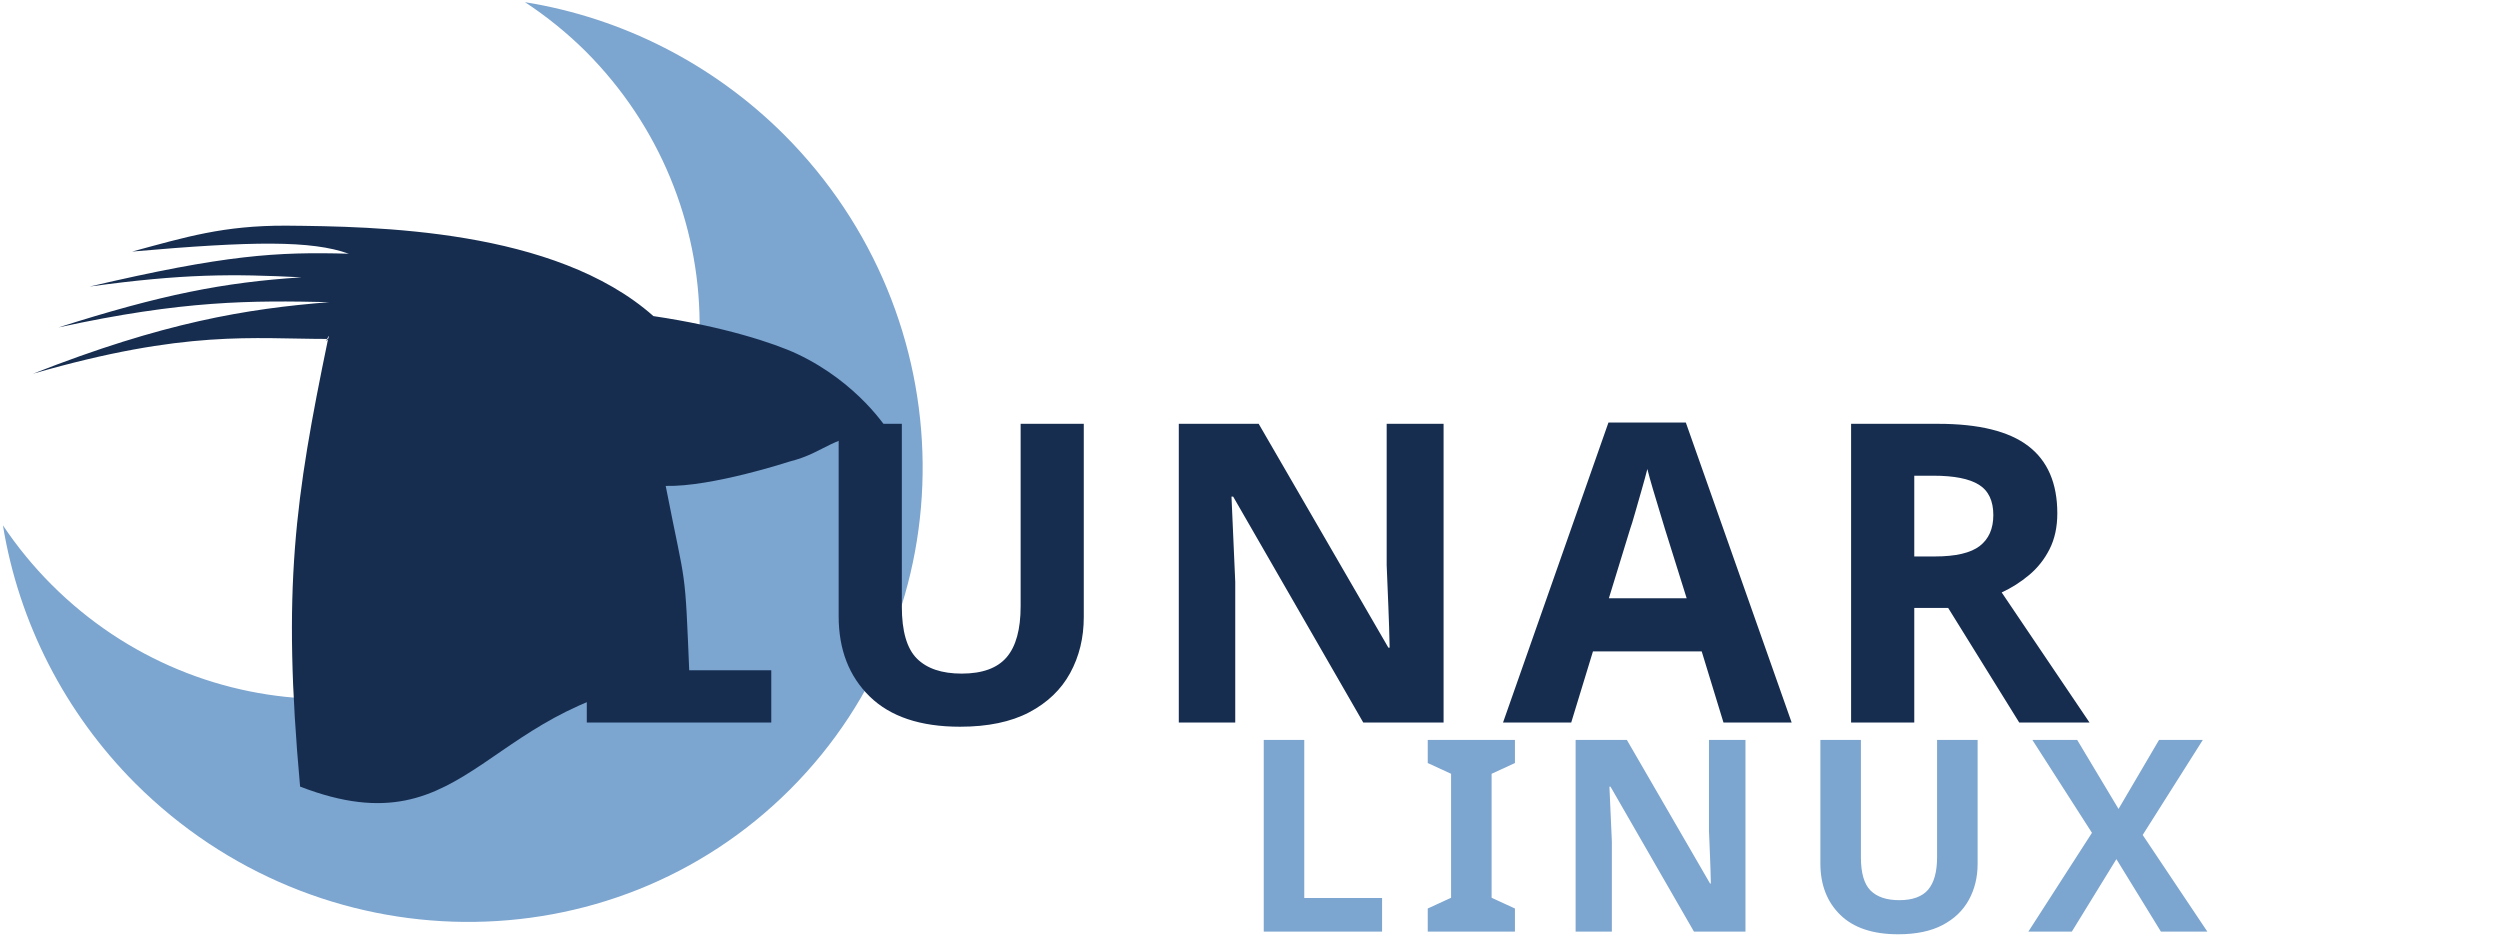
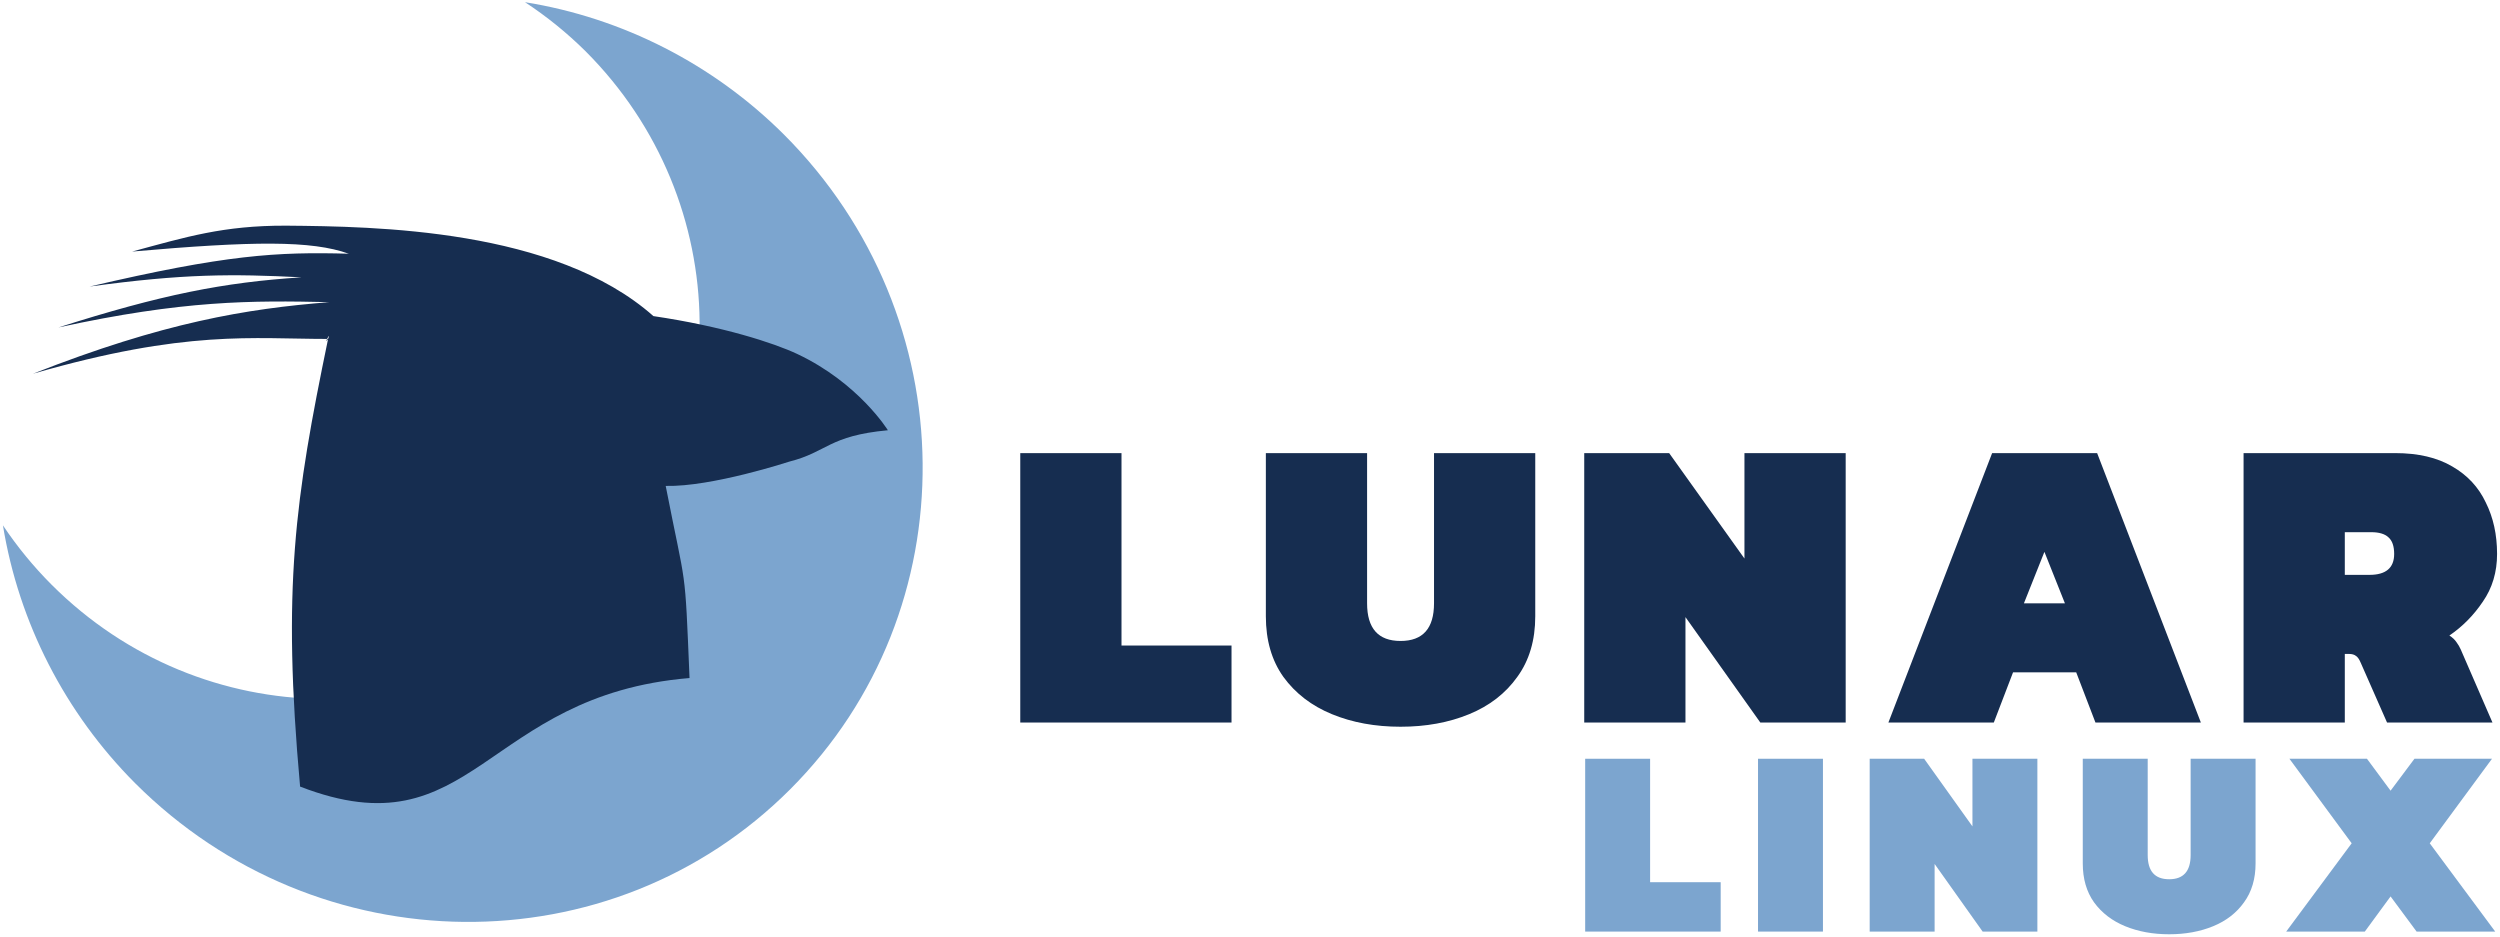
<svg xmlns="http://www.w3.org/2000/svg" width="1495" height="560" viewBox="0 0 1495 560" version="1.1" id="svg8">
  <defs id="defs2" />
  <g transform="translate(904.1432,636.7973)" id="layer1">
-     <g id="g919" transform="translate(1.749623,1.30986)">
-       <path style="fill:#7ca5cf;fill-opacity:1;stroke:none;stroke-width:4.18;stroke-linecap:butt;stroke-linejoin:bevel;stroke-miterlimit:4;stroke-dasharray:none;stroke-opacity:1;paint-order:markers fill stroke" d="m -591.94,-636.797 a 230.031,225.677 44.793 0 1 36.112,29.236 230.031,225.677 44.793 0 1 3.132,322.212 230.031,225.677 44.793 0 1 -322.257,-3.028 230.031,225.677 44.793 0 1 -29.19,-35.577 279.611,274.318 44.793 0 0 79.053,154.191 279.611,274.318 44.793 0 0 391.712,3.677 279.611,274.318 44.793 0 0 -3.805,-391.656 279.611,274.318 44.793 0 0 -154.757,-79.056 z" id="path1924" />
-       <text xml:space="preserve" style="font-style:normal;font-variant:normal;font-weight:900;font-stretch:normal;font-size:160.468px;line-height:1.25;font-family:kanit;-inkscape-font-specification:'kanit Heavy';text-align:center;letter-spacing:16.715px;word-spacing:0px;text-anchor:middle;fill:#7ca5cf;fill-opacity:1;stroke:none;stroke-width:1;stroke-miterlimit:4;stroke-dasharray:none;paint-order:markers fill stroke" x="312.567" y="-81.015" id="text1928" transform="scale(0.9999179,1.000082)">
-         <tspan id="tspan1926" x="320.924" y="-81.015" style="fill:#7ca5cf;fill-opacity:1;stroke:none;stroke-width:1;stroke-miterlimit:4;stroke-dasharray:none;paint-order:markers fill stroke">LINUX</tspan>
-       </text>
-       <text xml:space="preserve" style="font-style:normal;font-variant:normal;font-weight:900;font-stretch:normal;font-size:250.176px;line-height:1.25;font-family:kanit;-inkscape-font-specification:'kanit Heavy';text-align:center;letter-spacing:13.03px;word-spacing:0px;text-anchor:middle;fill:#162d50;fill-opacity:1;stroke:none;stroke-width:1;stroke-miterlimit:4;stroke-dasharray:none;stroke-opacity:1;paint-order:markers fill stroke" x="143.302" y="-206.006" id="text1932" transform="scale(0.9999179,1.000082)">
-         <tspan style="fill:#162d50;fill-opacity:1;stroke:none;stroke-width:1" id="tspan1930" x="149.817" y="-206.006">LUNAR</tspan>
-       </text>
-       <path d="m -734.873,-503.161 c -37.523,-0.125 -59.837,6.792 -92.013,15.489 72.387,-6.339 107.3,-6.7 129.564,1.291 -43.057,-1.218 -73.655,0.601 -154.971,19.632 56.215,-7.713 85.232,-7.624 126.746,-5.518 -46.673,2.985 -83.887,10.37 -145.398,29.968 74.649,-16.295 115.383,-16.17 161.927,-15.118 -49.533,3.933 -99.127,12.097 -177.13,42.791 91.673,-26.496 131.513,-20.773 176.451,-20.796 -3.123,4.514 2.102,-5.622 0,0 -19.812,95.78 -27.504,148.81 -16.741,267.694 104.028,40.227 109.361,-54.652 232.884,-64.912 -2.893,-69.734 -1.794,-51.207 -14.252,-114.886 27.524,0.67 73.982,-14.556 73.982,-14.556 22.76,-5.755 23.383,-15.42 58.879,-18.736 0,0 -17.39,-28.276 -54.284,-45.653 -13.792,-6.495 -44.573,-16.509 -85.911,-22.603 -59.111,-52.369 -166.592,-53.593 -219.731,-54.089 z" style="fill:#162d50;fill-opacity:1;stroke:none;stroke-width:1;stroke-linecap:square;stroke-miterlimit:4;stroke-dasharray:none;paint-order:stroke fill markers" id="path1934" />
+     <g id="g295093">
+       <path style="fill:#7ca5cf;fill-opacity:1;stroke:none;stroke-width:4.18;stroke-linecap:butt;stroke-linejoin:bevel;stroke-miterlimit:4;stroke-dasharray:none;stroke-opacity:1;paint-order:markers fill stroke" d="m -590.19,-635.487 a 230.031,225.677 44.793 0 1 36.112,29.236 230.031,225.677 44.793 0 1 3.132,322.212 230.031,225.677 44.793 0 1 -322.257,-3.028 230.031,225.677 44.793 0 1 -29.19,-35.577 279.611,274.318 44.793 0 0 79.053,154.191 279.611,274.318 44.793 0 0 391.712,3.677 279.611,274.318 44.793 0 0 -3.805,-391.656 279.611,274.318 44.793 0 0 -154.757,-79.056 z" id="path1924" />
+       <path d="M 43.791,-79.712 V -183.062 H 82.621 v 73.821 h 42.2 v 29.529 z" id="path295031" style="font-weight:900;font-size:160.468px;line-height:1.25;font-family:kanit;-inkscape-font-specification:'kanit Heavy';text-align:center;letter-spacing:16.715px;word-spacing:0px;text-anchor:middle;fill:#7ca5cf;paint-order:markers fill stroke" />
+       <path d="M 147.151,-79.712 V -183.062 h 38.83 v 103.35 z" id="path295033" style="font-weight:900;font-size:160.468px;line-height:1.25;font-family:kanit;-inkscape-font-specification:'kanit Heavy';text-align:center;letter-spacing:16.715px;word-spacing:0px;text-anchor:middle;fill:#7ca5cf;paint-order:markers fill stroke" />
+       <path d="M 213.926,-79.712 V -183.062 h 32.572 l 28.882,40.441 v -40.441 h 38.83 v 103.35 h -32.733 l -28.721,-40.441 v 40.441 z" id="path295035" style="font-weight:900;font-size:160.468px;line-height:1.25;font-family:kanit;-inkscape-font-specification:'kanit Heavy';text-align:center;letter-spacing:16.715px;word-spacing:0px;text-anchor:middle;fill:#7ca5cf;paint-order:markers fill stroke" />
+       <path d="m 393.021,-78.107 q -14.601,0 -26.315,-4.814 -11.713,-4.814 -18.613,-14.283 -6.739,-9.468 -6.739,-23.27 v -62.588 h 38.83 v 57.613 q 0,14.443 12.836,14.443 12.836,0 12.836,-14.443 v -57.613 h 38.83 v 62.588 q 0,13.801 -6.9,23.27 -6.739,9.468 -18.452,14.283 -11.713,4.814 -26.315,4.814 z" id="path295037" style="font-weight:900;font-size:160.468px;line-height:1.25;font-family:kanit;-inkscape-font-specification:'kanit Heavy';text-align:center;letter-spacing:16.715px;word-spacing:0px;text-anchor:middle;fill:#7ca5cf;paint-order:markers fill stroke" />
+       <path d="m 463.005,-79.712 39.151,-52.798 -37.226,-50.552 h 46.371 l 14.12,19.097 14.28,-19.097 h 46.371 l -37.226,50.552 39.151,52.798 h -47.013 l -15.564,-21.023 -15.404,21.023 z" id="path295039" style="font-weight:900;font-size:160.468px;line-height:1.25;font-family:kanit;-inkscape-font-specification:'kanit Heavy';text-align:center;letter-spacing:16.715px;word-spacing:0px;text-anchor:middle;fill:#7ca5cf;paint-order:markers fill stroke" />
+       <path d="m -294.024,-204.713 v -161.127 h 60.538 v 115.09 h 65.791 v 46.036 z" id="path295042" style="font-weight:900;font-size:250.176px;line-height:1.25;font-family:kanit;-inkscape-font-specification:'kanit Heavy';text-align:center;letter-spacing:13.03px;word-spacing:0px;text-anchor:middle;fill:#162d50;paint-order:markers fill stroke" />
+       <path d="m -66.612,-202.211 q -22.764,0 -41.025,-7.506 -18.261,-7.506 -29.018,-22.267 -10.507,-14.762 -10.507,-36.279 v -97.577 h 60.538 v 89.821 q 0,22.518 20.012,22.518 20.012,0 20.012,-22.518 v -89.821 h 60.538 v 97.577 q 0,21.517 -10.757,36.279 -10.507,14.762 -28.768,22.267 -18.261,7.506 -41.025,7.506 z" id="path295044" style="font-weight:900;font-size:250.176px;line-height:1.25;font-family:kanit;-inkscape-font-specification:'kanit Heavy';text-align:center;letter-spacing:13.03px;word-spacing:0px;text-anchor:middle;fill:#162d50;paint-order:markers fill stroke" />
+       <path d="m 43.227,-204.713 v -161.127 h 50.782 l 45.028,63.05 v -63.05 h 60.538 v 161.127 h -51.032 l -44.778,-63.05 v 63.05 z" id="path295046" style="font-weight:900;font-size:250.176px;line-height:1.25;font-family:kanit;-inkscape-font-specification:'kanit Heavy';text-align:center;letter-spacing:13.03px;word-spacing:0px;text-anchor:middle;fill:#162d50;paint-order:markers fill stroke" />
+       <path d="m 225.111,-204.713 62.039,-161.127 h 62.789 l 62.039,161.127 h -63.039 l -11.507,-30.024 h -37.773 l -11.507,30.024 z m 81.05,-71.306 h 24.515 l -12.258,-30.774 z" id="path295048" style="font-weight:900;font-size:250.176px;line-height:1.25;font-family:kanit;-inkscape-font-specification:'kanit Heavy';text-align:center;letter-spacing:13.03px;word-spacing:0px;text-anchor:middle;fill:#162d50;paint-order:markers fill stroke" />
+       <path d="m 437.513,-204.713 v -161.127 h 90.556 q 20.763,0 34.271,8.006 13.508,7.756 20.012,21.517 6.754,13.511 6.754,30.774 0,16.263 -8.505,28.522 -8.255,12.26 -20.012,20.266 2.752,1.751 4.253,4.003 1.501,2.002 2.502,4.253 l 19.012,43.784 H 523.316 l -15.76,-35.778 q -1.251,-3.002 -2.752,-4.003 -1.501,-1.251 -4.253,-1.251 h -2.502 v 41.032 z m 60.538,-88.319 h 14.759 q 14.759,0 14.759,-12.51 0,-7.006 -3.502,-10.008 -3.252,-3.002 -10.256,-3.002 h -15.76 z" id="path295050" style="font-weight:900;font-size:250.176px;line-height:1.25;font-family:kanit;-inkscape-font-specification:'kanit Heavy';text-align:center;letter-spacing:13.03px;word-spacing:0px;text-anchor:middle;fill:#162d50;paint-order:markers fill stroke" />
+       <path d="m -733.123,-501.851 c -37.523,-0.125 -59.837,6.792 -92.013,15.489 72.387,-6.339 107.3,-6.7 129.564,1.291 -43.057,-1.218 -73.655,0.601 -154.971,19.632 56.215,-7.713 85.232,-7.624 126.746,-5.518 -46.673,2.985 -83.887,10.37 -145.398,29.968 74.649,-16.295 115.383,-16.17 161.927,-15.118 -49.533,3.933 -99.127,12.097 -177.13,42.791 91.673,-26.496 131.513,-20.773 176.451,-20.796 -3.123,4.514 2.102,-5.622 0,0 -19.812,95.78 -27.504,148.81 -16.741,267.694 104.028,40.227 109.361,-54.652 232.884,-64.912 -2.893,-69.734 -1.794,-51.207 -14.252,-114.886 27.524,0.67 73.982,-14.556 73.982,-14.556 22.76,-5.755 23.383,-15.42 58.879,-18.736 0,0 -17.39,-28.276 -54.284,-45.653 -13.792,-6.495 -44.573,-16.509 -85.911,-22.603 -59.111,-52.369 -166.592,-53.593 -219.731,-54.089 z" style="fill:#162d50;fill-opacity:1;stroke:none;stroke-width:1;stroke-linecap:square;stroke-miterlimit:4;stroke-dasharray:none;paint-order:stroke fill markers" id="path1934" />
    </g>
  </g>
</svg>
